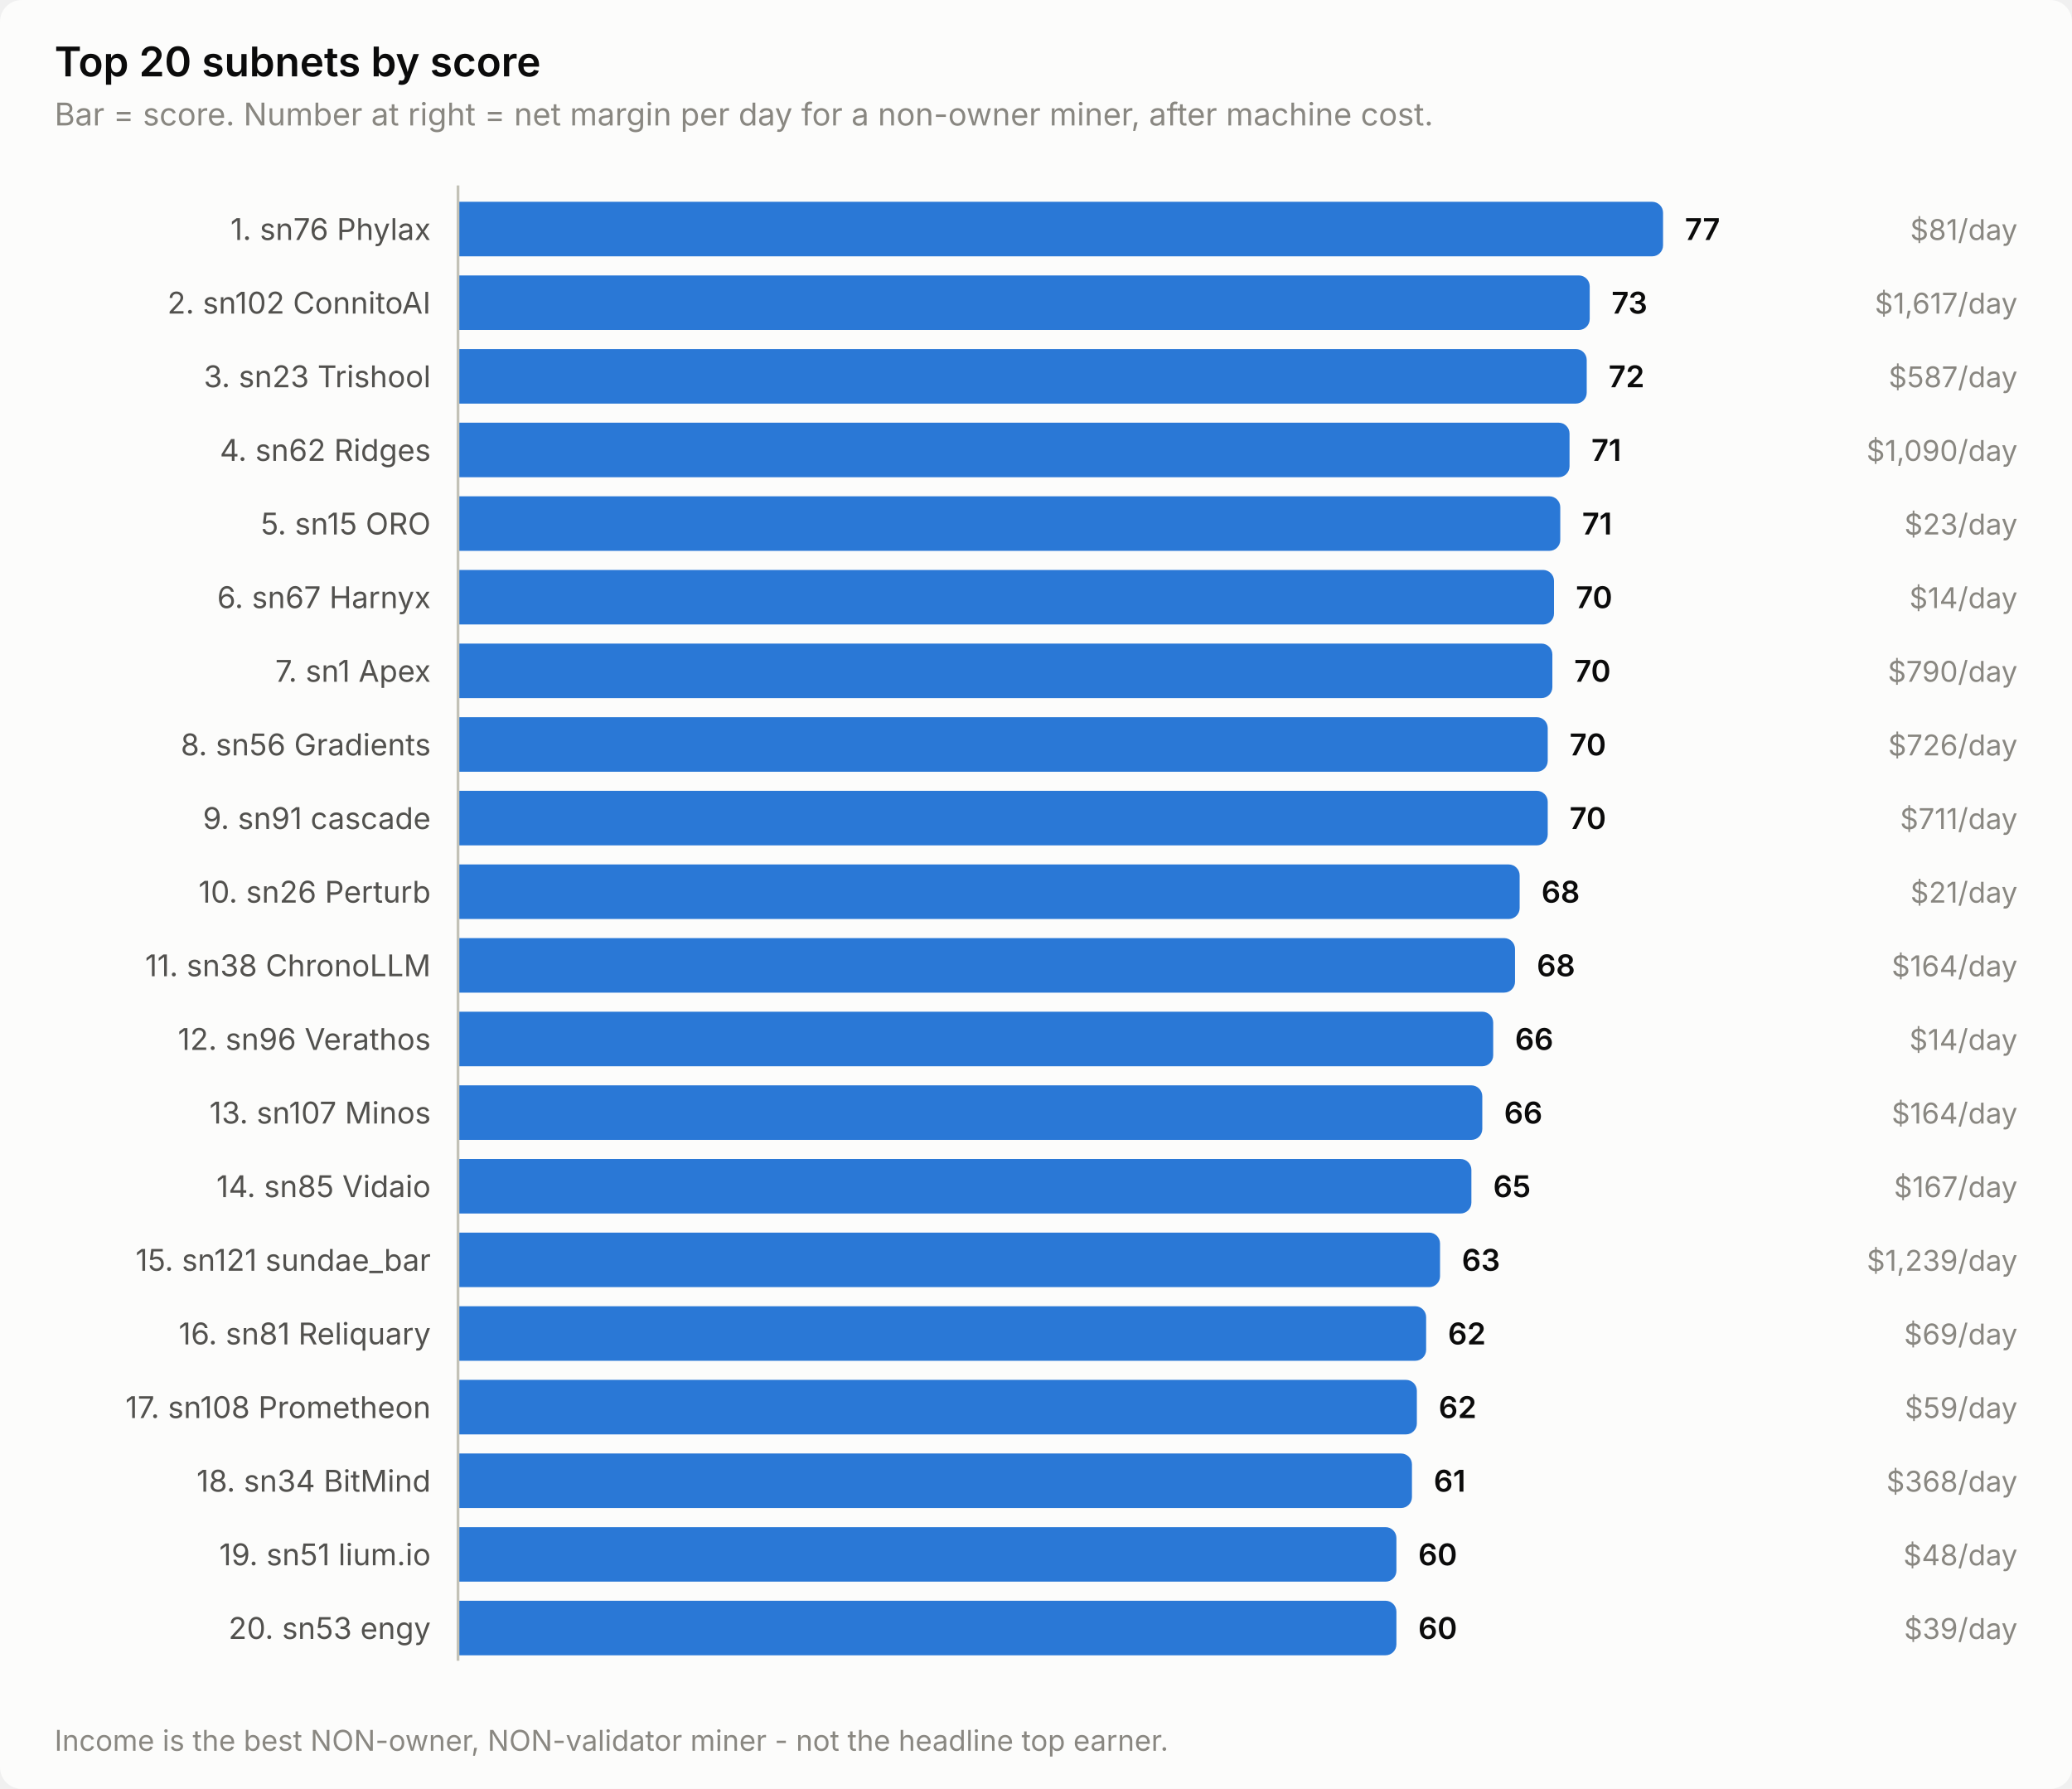
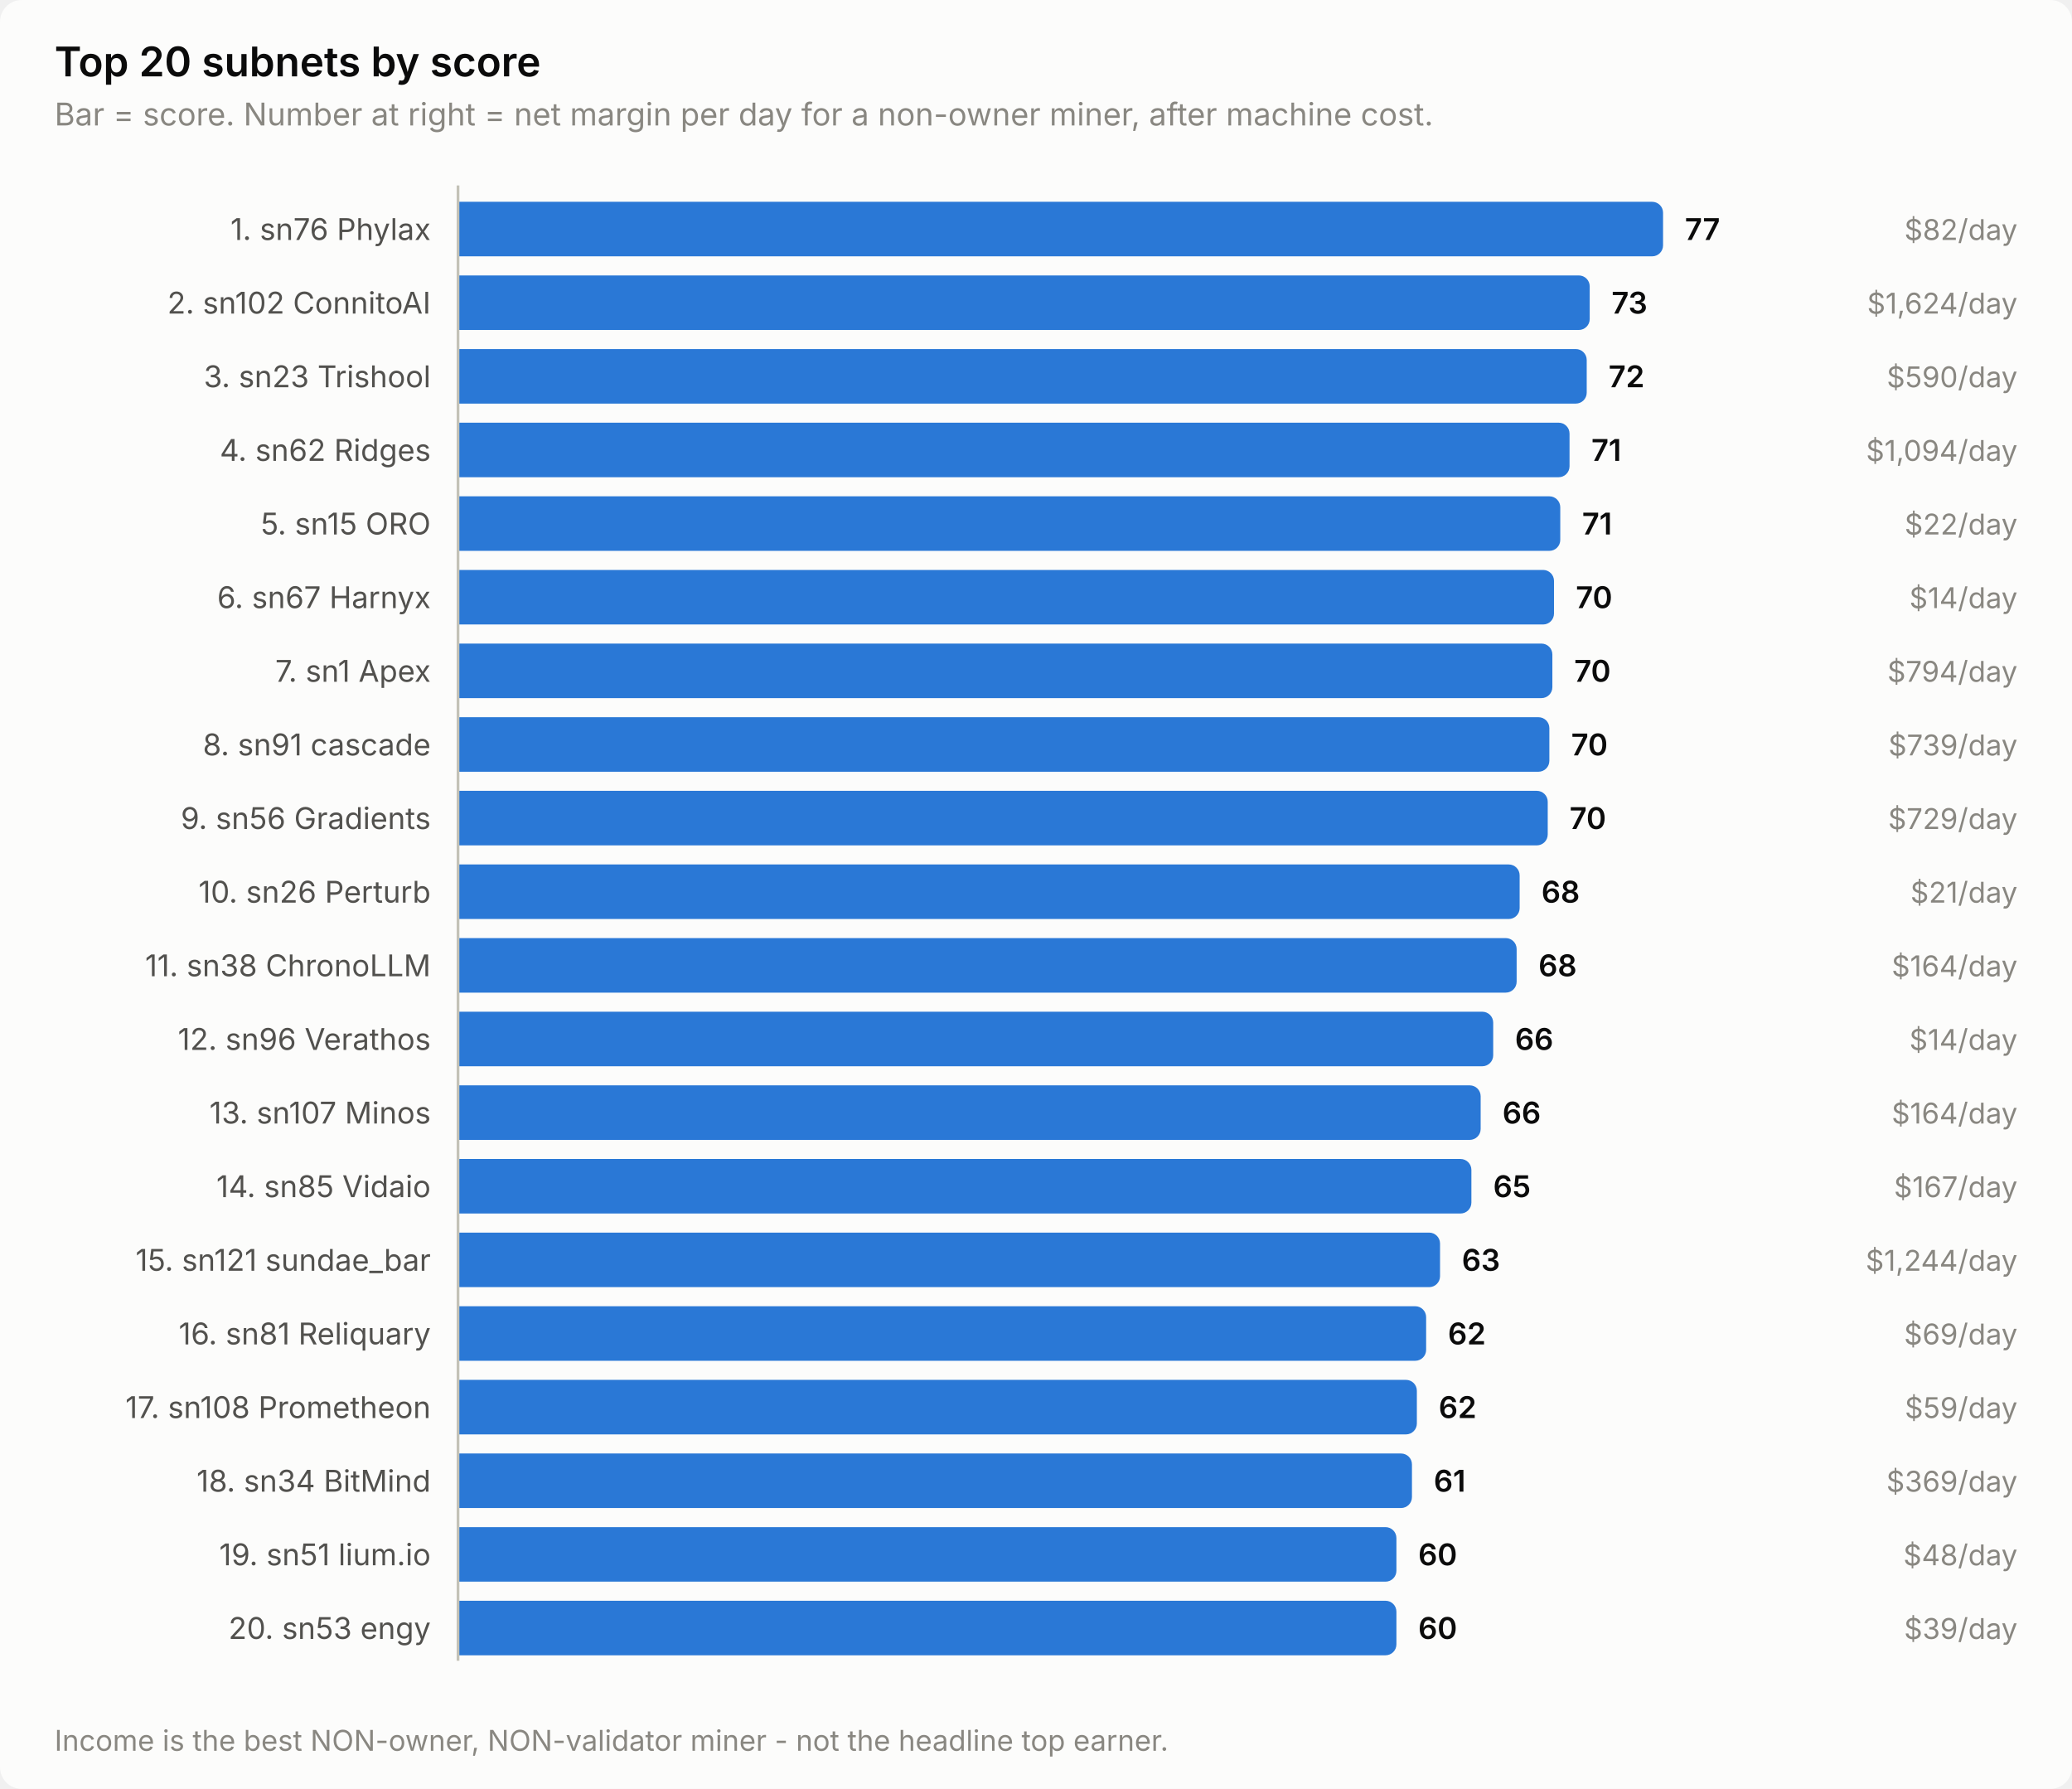
<svg xmlns="http://www.w3.org/2000/svg" width="760" height="656" viewBox="0 0 760 656" role="img" aria-label="Top 20 subnets by score">
  <style>
    text { font-family: system-ui, -apple-system, 'Segoe UI', sans-serif; }
    .t-title { font-size: 15px; font-weight: 600; }
    .t-sub { font-size: 11.5px; }
    .t-lab { font-size: 11px; }
    .t-val { font-size: 11px; font-weight: 600; font-variant-numeric: tabular-nums; }
    .t-tick { font-size: 10.5px; font-variant-numeric: tabular-nums; }

    .surface { fill: #fcfcfb; }
    .ink { fill: #0b0b0b; }
    .ink2 { fill: #52514e; }
    .muted { fill: #898781; }
    .grid { stroke: #e1e0d9; }
    .axis { stroke: #c3c2b7; }
    .accent { fill: #2a78d6; }
    .critical { fill: #d03b3b; }
    .deemph { fill: #d8d7d0; }

    @media (prefers-color-scheme: dark) {
      .surface { fill: #1a1a19; }
      .ink { fill: #ffffff; }
      .ink2 { fill: #c3c2b7; }
      .muted { fill: #898781; }
      .grid { stroke: #2c2c2a; }
      .axis { stroke: #383835; }
      .accent { fill: #3987e5; }
      .deemph { fill: #3a3a37; }
    }
</style>
  <rect class="surface" width="760" height="656" rx="8" />
  <text class="ink t-title" x="20" y="28">Top 20 subnets by score</text>
  <text class="muted t-sub" x="20" y="46">Bar = score. Number at right = net margin per day for a non-owner miner, after machine cost.</text>
  <text class="ink2 t-lab" x="158" y="88" text-anchor="end">1. sn76 Phylax</text>
  <path class="accent" d="M168.0,74.0 H606.0 a4.0,4.0 0 0 1 4.0,4.0 V90.0 a4.0,4.0 0 0 1 -4.0,4.0 H168.0 Z" />
  <text class="ink t-val" x="618.0" y="88">77</text>
-   <text class="muted t-tick" x="740" y="88" text-anchor="end">$81/day</text>
+   <text class="muted t-tick" x="740" y="88" text-anchor="end">$82/day</text>
  <text class="ink2 t-lab" x="158" y="115" text-anchor="end">2. sn102 ConnitoAI</text>
  <path class="accent" d="M168.0,101.0 H579.1 a4.0,4.0 0 0 1 4.0,4.0 V117.0 a4.0,4.0 0 0 1 -4.0,4.0 H168.0 Z" />
  <text class="ink t-val" x="591.1" y="115">73</text>
-   <text class="muted t-tick" x="740" y="115" text-anchor="end">$1,617/day</text>
+   <text class="muted t-tick" x="740" y="115" text-anchor="end">$1,624/day</text>
  <text class="ink2 t-lab" x="158" y="142" text-anchor="end">3. sn23 Trishool</text>
  <path class="accent" d="M168.0,128.0 H578.0 a4.0,4.0 0 0 1 4.0,4.0 V144.0 a4.0,4.0 0 0 1 -4.0,4.0 H168.0 Z" />
  <text class="ink t-val" x="590.0" y="142">72</text>
-   <text class="muted t-tick" x="740" y="142" text-anchor="end">$587/day</text>
+   <text class="muted t-tick" x="740" y="142" text-anchor="end">$590/day</text>
  <text class="ink2 t-lab" x="158" y="169" text-anchor="end">4. sn62 Ridges</text>
  <path class="accent" d="M168.0,155.0 H571.7 a4.0,4.0 0 0 1 4.0,4.0 V171.0 a4.0,4.0 0 0 1 -4.0,4.0 H168.0 Z" />
  <text class="ink t-val" x="583.7" y="169">71</text>
-   <text class="muted t-tick" x="740" y="169" text-anchor="end">$1,090/day</text>
+   <text class="muted t-tick" x="740" y="169" text-anchor="end">$1,094/day</text>
  <text class="ink2 t-lab" x="158" y="196" text-anchor="end">5. sn15 ORO</text>
  <path class="accent" d="M168.0,182.0 H568.3 a4.0,4.0 0 0 1 4.0,4.0 V198.0 a4.0,4.0 0 0 1 -4.0,4.0 H168.0 Z" />
  <text class="ink t-val" x="580.3" y="196">71</text>
-   <text class="muted t-tick" x="740" y="196" text-anchor="end">$23/day</text>
+   <text class="muted t-tick" x="740" y="196" text-anchor="end">$22/day</text>
  <text class="ink2 t-lab" x="158" y="223" text-anchor="end">6. sn67 Harnyx</text>
  <path class="accent" d="M168.0,209.0 H566.0 a4.0,4.0 0 0 1 4.0,4.0 V225.0 a4.0,4.0 0 0 1 -4.0,4.0 H168.0 Z" />
  <text class="ink t-val" x="578.0" y="223">70</text>
  <text class="muted t-tick" x="740" y="223" text-anchor="end">$14/day</text>
  <text class="ink2 t-lab" x="158" y="250" text-anchor="end">7. sn1 Apex</text>
  <path class="accent" d="M168.0,236.0 H565.4 a4.0,4.0 0 0 1 4.0,4.0 V252.0 a4.0,4.0 0 0 1 -4.0,4.0 H168.0 Z" />
  <text class="ink t-val" x="577.4" y="250">70</text>
-   <text class="muted t-tick" x="740" y="250" text-anchor="end">$790/day</text>
-   <text class="ink2 t-lab" x="158" y="277" text-anchor="end">8. sn56 Gradients</text>
-   <path class="accent" d="M168.0,263.0 H563.7 a4.0,4.0 0 0 1 4.0,4.0 V279.0 a4.0,4.0 0 0 1 -4.0,4.0 H168.0 Z" />
-   <text class="ink t-val" x="575.7" y="277">70</text>
-   <text class="muted t-tick" x="740" y="277" text-anchor="end">$726/day</text>
-   <text class="ink2 t-lab" x="158" y="304" text-anchor="end">9. sn91 cascade</text>
+   <text class="muted t-tick" x="740" y="250" text-anchor="end">$794/day</text>
+   <text class="ink2 t-lab" x="158" y="277" text-anchor="end">8. sn91 cascade</text>
+   <path class="accent" d="M168.0,263.0 H564.3 a4.0,4.0 0 0 1 4.0,4.0 V279.0 a4.0,4.0 0 0 1 -4.0,4.0 H168.0 Z" />
+   <text class="ink t-val" x="576.3" y="277">70</text>
+   <text class="muted t-tick" x="740" y="277" text-anchor="end">$739/day</text>
+   <text class="ink2 t-lab" x="158" y="304" text-anchor="end">9. sn56 Gradients</text>
  <path class="accent" d="M168.0,290.0 H563.7 a4.0,4.0 0 0 1 4.0,4.0 V306.0 a4.0,4.0 0 0 1 -4.0,4.0 H168.0 Z" />
  <text class="ink t-val" x="575.7" y="304">70</text>
-   <text class="muted t-tick" x="740" y="304" text-anchor="end">$711/day</text>
+   <text class="muted t-tick" x="740" y="304" text-anchor="end">$729/day</text>
  <text class="ink2 t-lab" x="158" y="331" text-anchor="end">10. sn26 Perturb</text>
  <path class="accent" d="M168.0,317.0 H553.4 a4.0,4.0 0 0 1 4.0,4.0 V333.0 a4.0,4.0 0 0 1 -4.0,4.0 H168.0 Z" />
  <text class="ink t-val" x="565.4" y="331">68</text>
  <text class="muted t-tick" x="740" y="331" text-anchor="end">$21/day</text>
  <text class="ink2 t-lab" x="158" y="358" text-anchor="end">11. sn38 ChronoLLM</text>
-   <path class="accent" d="M168.0,344.0 H551.7 a4.0,4.0 0 0 1 4.0,4.0 V360.0 a4.0,4.0 0 0 1 -4.0,4.0 H168.0 Z" />
-   <text class="ink t-val" x="563.7" y="358">68</text>
+   <path class="accent" d="M168.0,344.0 H552.3 a4.0,4.0 0 0 1 4.0,4.0 V360.0 a4.0,4.0 0 0 1 -4.0,4.0 H168.0 Z" />
+   <text class="ink t-val" x="564.3" y="358">68</text>
  <text class="muted t-tick" x="740" y="358" text-anchor="end">$164/day</text>
  <text class="ink2 t-lab" x="158" y="385" text-anchor="end">12. sn96 Verathos</text>
  <path class="accent" d="M168.0,371.0 H543.7 a4.0,4.0 0 0 1 4.0,4.0 V387.0 a4.0,4.0 0 0 1 -4.0,4.0 H168.0 Z" />
  <text class="ink t-val" x="555.7" y="385">66</text>
  <text class="muted t-tick" x="740" y="385" text-anchor="end">$14/day</text>
  <text class="ink2 t-lab" x="158" y="412" text-anchor="end">13. sn107 Minos</text>
-   <path class="accent" d="M168.0,398.0 H539.7 a4.0,4.0 0 0 1 4.0,4.0 V414.0 a4.0,4.0 0 0 1 -4.0,4.0 H168.0 Z" />
-   <text class="ink t-val" x="551.7" y="412">66</text>
+   <path class="accent" d="M168.0,398.0 H539.1 a4.0,4.0 0 0 1 4.0,4.0 V414.0 a4.0,4.0 0 0 1 -4.0,4.0 H168.0 Z" />
+   <text class="ink t-val" x="551.1" y="412">66</text>
  <text class="muted t-tick" x="740" y="412" text-anchor="end">$164/day</text>
  <text class="ink2 t-lab" x="158" y="439" text-anchor="end">14. sn85 Vidaio</text>
  <path class="accent" d="M168.0,425.0 H535.7 a4.0,4.0 0 0 1 4.0,4.0 V441.0 a4.0,4.0 0 0 1 -4.0,4.0 H168.0 Z" />
  <text class="ink t-val" x="547.7" y="439">65</text>
  <text class="muted t-tick" x="740" y="439" text-anchor="end">$167/day</text>
  <text class="ink2 t-lab" x="158" y="466" text-anchor="end">15. sn121 sundae_bar</text>
  <path class="accent" d="M168.0,452.0 H524.2 a4.0,4.0 0 0 1 4.0,4.0 V468.0 a4.0,4.0 0 0 1 -4.0,4.0 H168.0 Z" />
  <text class="ink t-val" x="536.2" y="466">63</text>
-   <text class="muted t-tick" x="740" y="466" text-anchor="end">$1,239/day</text>
+   <text class="muted t-tick" x="740" y="466" text-anchor="end">$1,244/day</text>
  <text class="ink2 t-lab" x="158" y="493" text-anchor="end">16. sn81 Reliquary</text>
  <path class="accent" d="M168.0,479.0 H519.1 a4.0,4.0 0 0 1 4.0,4.0 V495.0 a4.0,4.0 0 0 1 -4.0,4.0 H168.0 Z" />
  <text class="ink t-val" x="531.1" y="493">62</text>
  <text class="muted t-tick" x="740" y="493" text-anchor="end">$69/day</text>
  <text class="ink2 t-lab" x="158" y="520" text-anchor="end">17. sn108 Prometheon</text>
  <path class="accent" d="M168.0,506.0 H515.7 a4.0,4.0 0 0 1 4.0,4.0 V522.0 a4.0,4.0 0 0 1 -4.0,4.0 H168.0 Z" />
  <text class="ink t-val" x="527.7" y="520">62</text>
  <text class="muted t-tick" x="740" y="520" text-anchor="end">$59/day</text>
  <text class="ink2 t-lab" x="158" y="547" text-anchor="end">18. sn34 BitMind</text>
  <path class="accent" d="M168.0,533.0 H513.9 a4.0,4.0 0 0 1 4.0,4.0 V549.0 a4.0,4.0 0 0 1 -4.0,4.0 H168.0 Z" />
  <text class="ink t-val" x="525.9" y="547">61</text>
-   <text class="muted t-tick" x="740" y="547" text-anchor="end">$368/day</text>
+   <text class="muted t-tick" x="740" y="547" text-anchor="end">$369/day</text>
  <text class="ink2 t-lab" x="158" y="574" text-anchor="end">19. sn51 lium.io</text>
  <path class="accent" d="M168.0,560.0 H508.2 a4.0,4.0 0 0 1 4.0,4.0 V576.0 a4.0,4.0 0 0 1 -4.0,4.0 H168.0 Z" />
  <text class="ink t-val" x="520.2" y="574">60</text>
  <text class="muted t-tick" x="740" y="574" text-anchor="end">$48/day</text>
  <text class="ink2 t-lab" x="158" y="601" text-anchor="end">20. sn53 engy</text>
  <path class="accent" d="M168.0,587.0 H508.2 a4.0,4.0 0 0 1 4.0,4.0 V603.0 a4.0,4.0 0 0 1 -4.0,4.0 H168.0 Z" />
  <text class="ink t-val" x="520.2" y="601">60</text>
  <text class="muted t-tick" x="740" y="601" text-anchor="end">$39/day</text>
  <line class="axis" x1="168" y1="68" x2="168" y2="609" stroke-width="1" />
  <text class="muted t-tick" x="20" y="642">Income is the best NON-owner, NON-validator miner - not the headline top earner.</text>
</svg>
